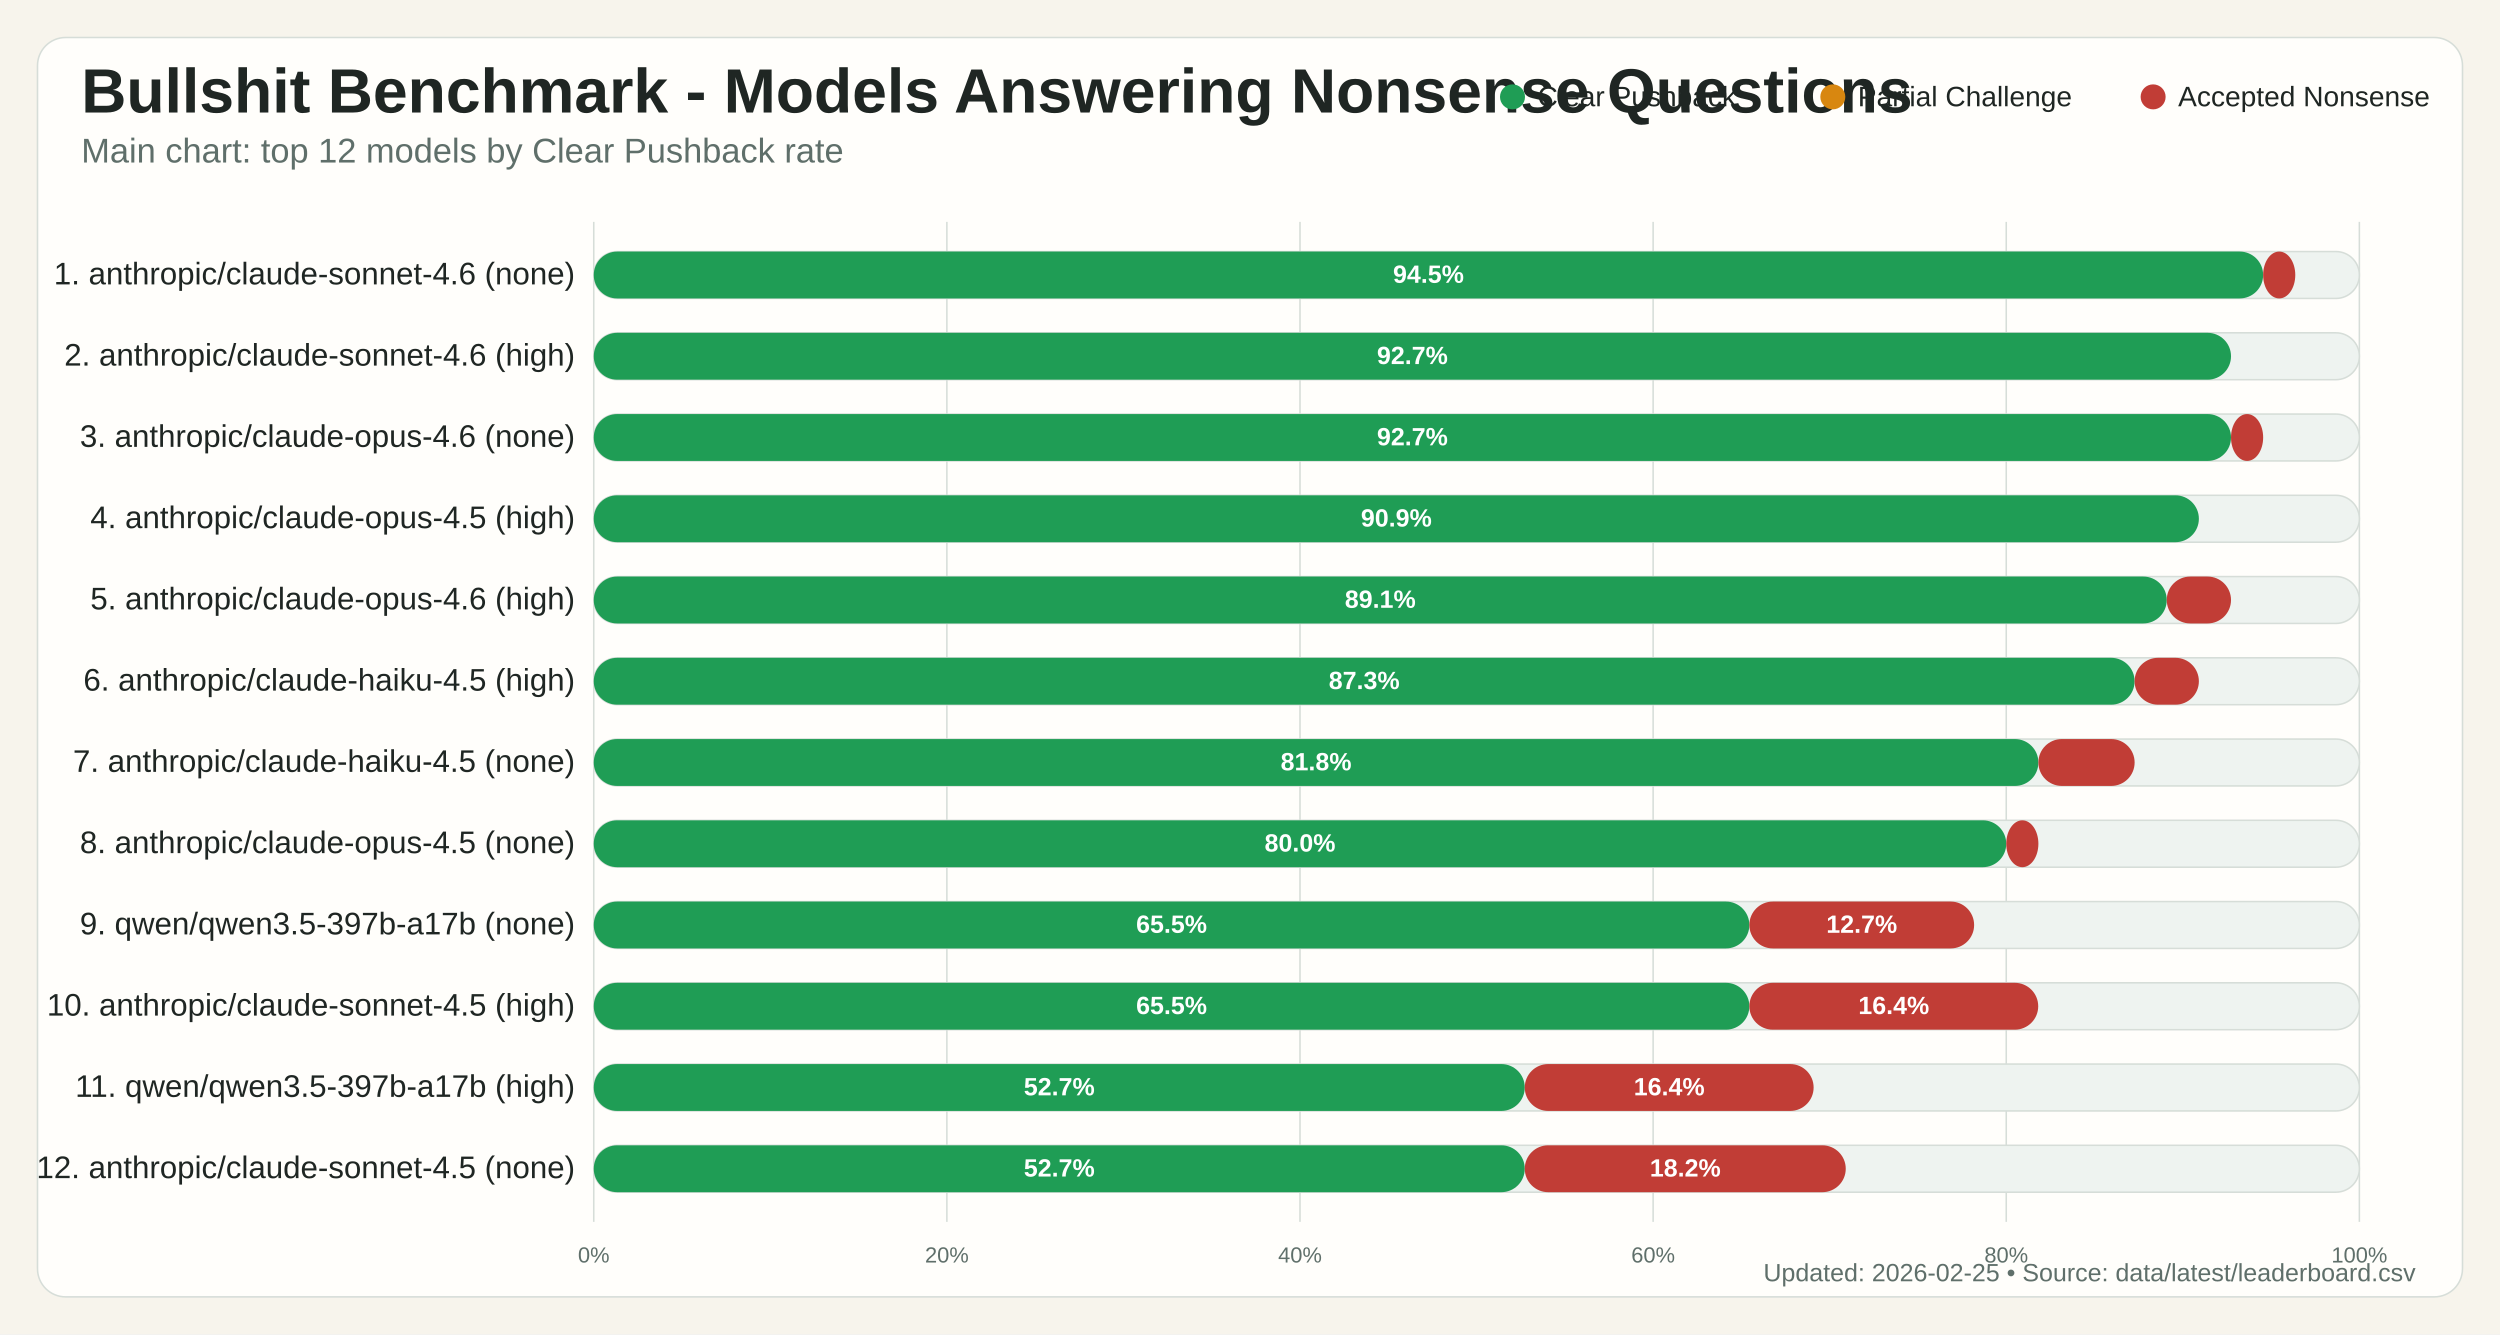
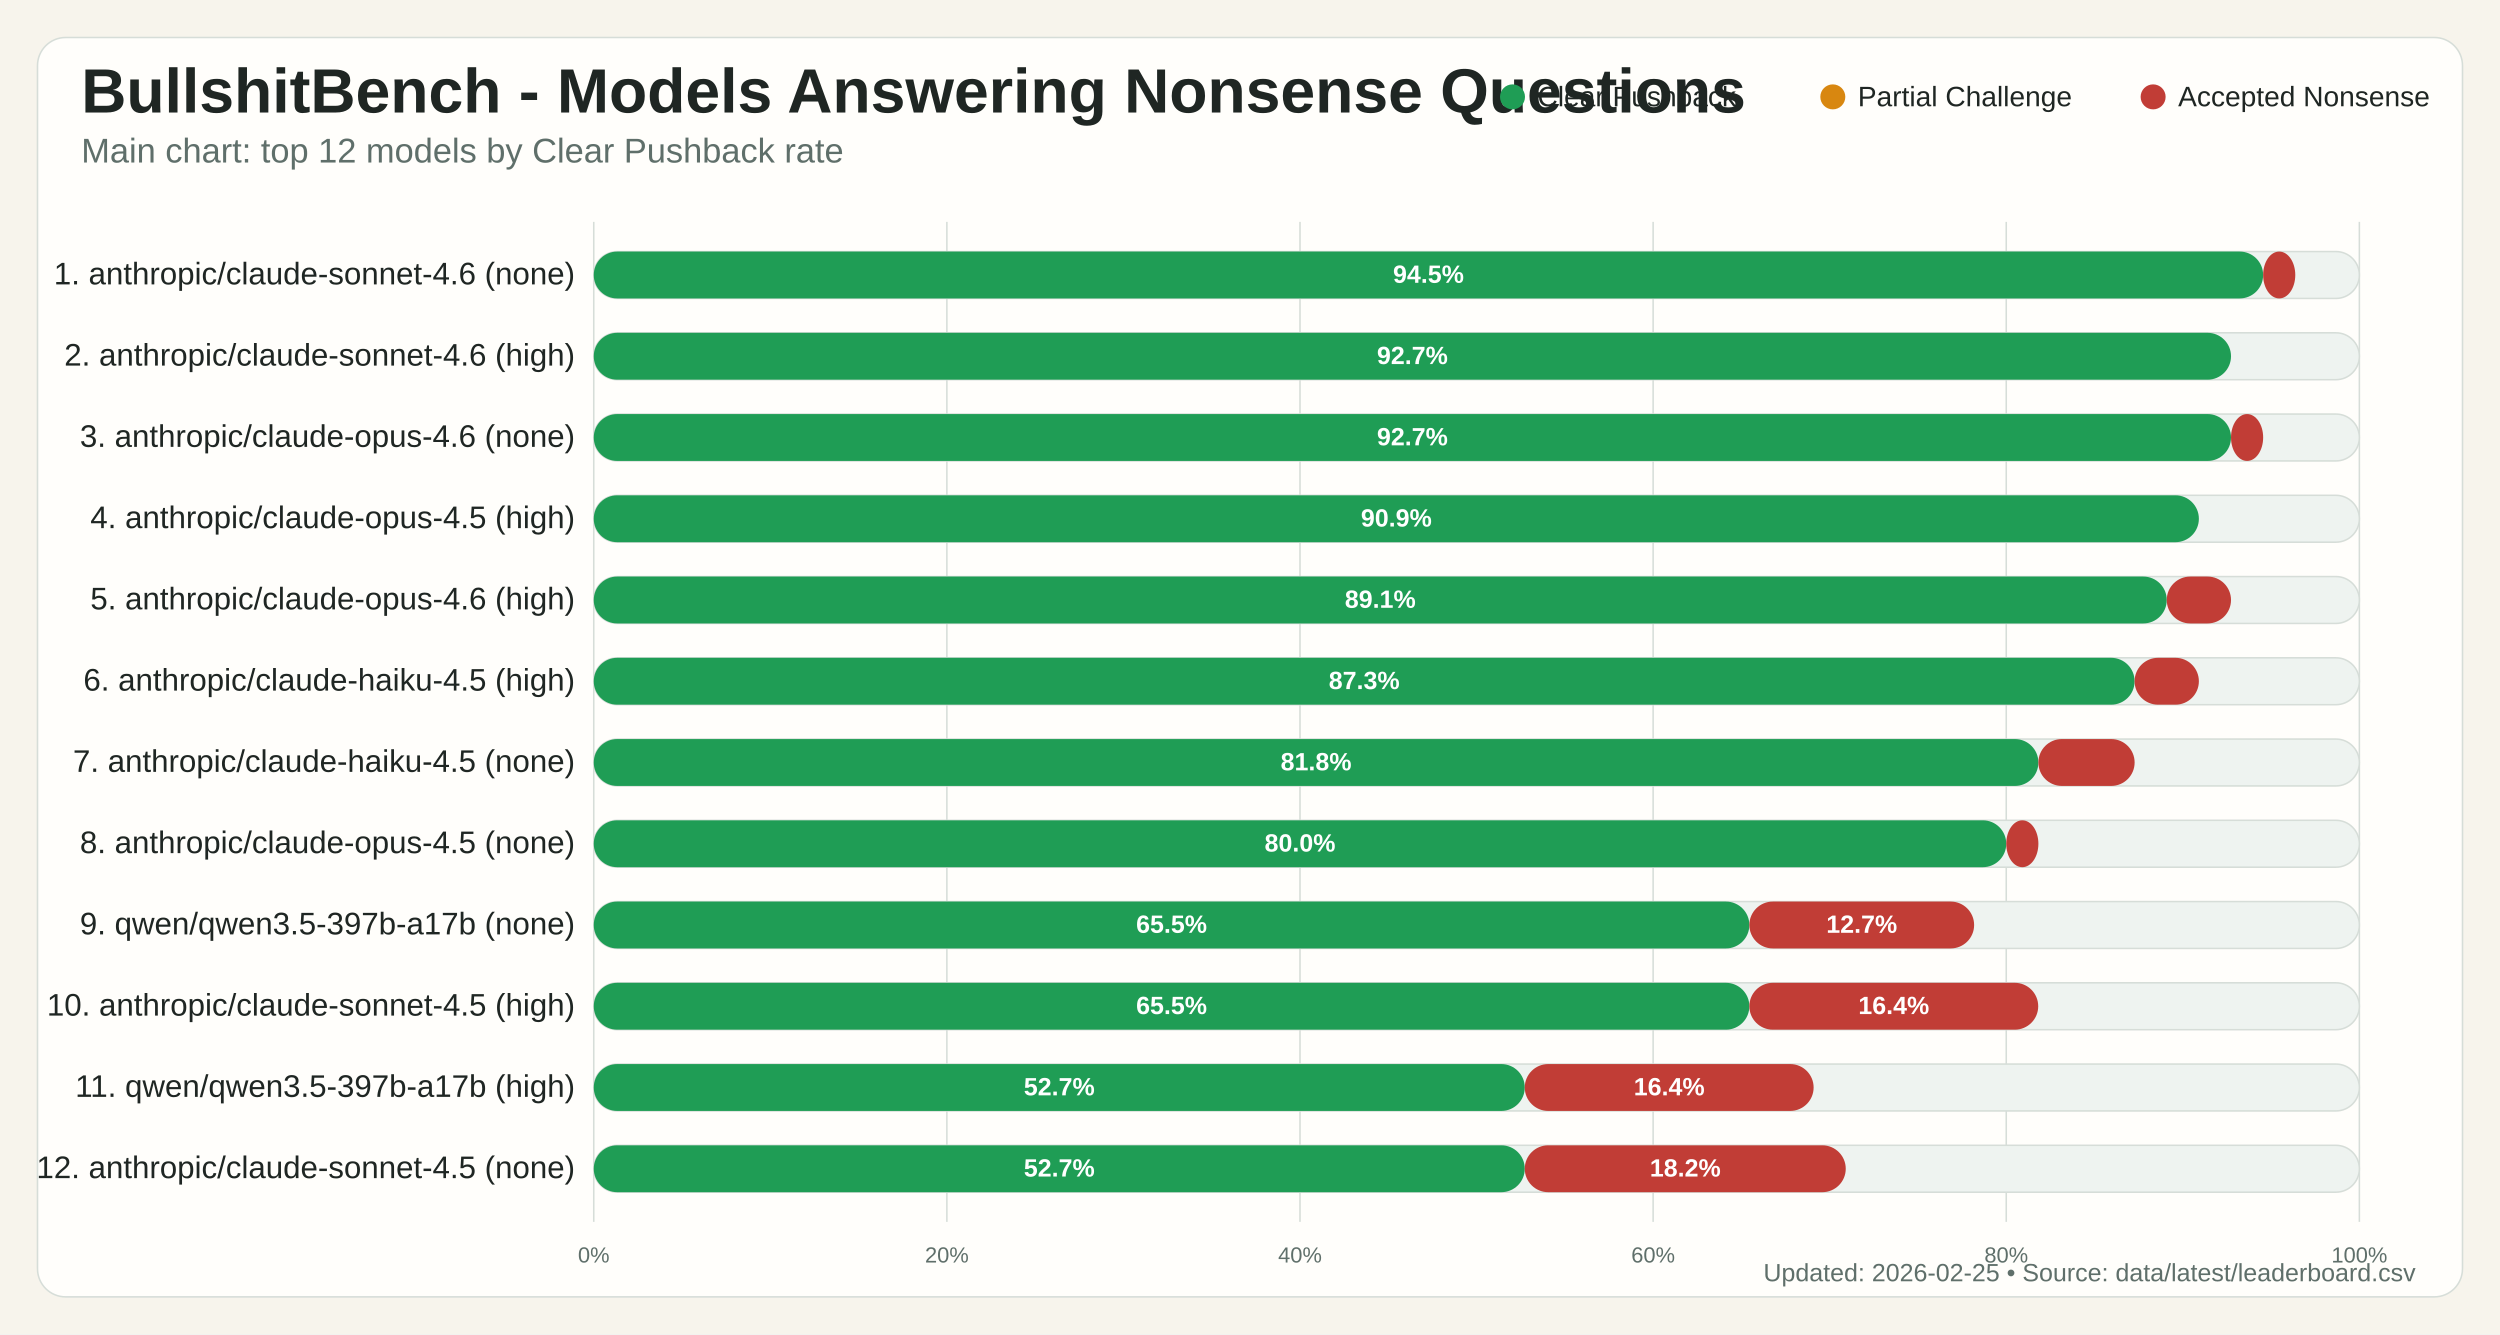
<svg xmlns="http://www.w3.org/2000/svg" width="1600" height="854" viewBox="0 0 1600 854">
  <rect width="100%" height="100%" fill="#f7f4ec" />
  <rect x="24" y="24" width="1552" height="806" rx="18" fill="#fffefb" stroke="#d6ddd8" />
-   <text x="52" y="72" fill="#1f2623" font-size="40" font-family="Segoe UI, Arial, sans-serif" font-weight="700">Bullshit Benchmark - Models Answering Nonsense Questions</text>
+   <text x="52" y="72" fill="#1f2623" font-size="40" font-family="Segoe UI, Arial, sans-serif" font-weight="700">BullshitBench - Models Answering Nonsense Questions</text>
  <text x="52" y="104" fill="#5f6f6a" font-size="22" font-family="Segoe UI, Arial, sans-serif">Main chart: top 12 models by Clear Pushback rate</text>
  <rect x="960" y="54" width="16" height="16" rx="8" fill="#1f9d55" />
  <text x="984" y="68" fill="#1f2623" font-size="18" font-family="Segoe UI, Arial, sans-serif">Clear Pushback</text>
  <rect x="1165" y="54" width="16" height="16" rx="8" fill="#d88710" />
  <text x="1189" y="68" fill="#1f2623" font-size="18" font-family="Segoe UI, Arial, sans-serif">Partial Challenge</text>
  <rect x="1370" y="54" width="16" height="16" rx="8" fill="#c13d36" />
  <text x="1394" y="68" fill="#1f2623" font-size="18" font-family="Segoe UI, Arial, sans-serif">Accepted Nonsense</text>
  <line x1="380.00" y1="142" x2="380.00" y2="782" stroke="#d6ddd8" stroke-width="1" />
  <text x="380.00" y="808" text-anchor="middle" fill="#5f6f6a" font-size="14" font-family="Segoe UI, Arial, sans-serif">0%</text>
  <line x1="606.00" y1="142" x2="606.00" y2="782" stroke="#d6ddd8" stroke-width="1" />
  <text x="606.00" y="808" text-anchor="middle" fill="#5f6f6a" font-size="14" font-family="Segoe UI, Arial, sans-serif">20%</text>
  <line x1="832.00" y1="142" x2="832.00" y2="782" stroke="#d6ddd8" stroke-width="1" />
  <text x="832.00" y="808" text-anchor="middle" fill="#5f6f6a" font-size="14" font-family="Segoe UI, Arial, sans-serif">40%</text>
  <line x1="1058.00" y1="142" x2="1058.00" y2="782" stroke="#d6ddd8" stroke-width="1" />
  <text x="1058.00" y="808" text-anchor="middle" fill="#5f6f6a" font-size="14" font-family="Segoe UI, Arial, sans-serif">60%</text>
  <line x1="1284.00" y1="142" x2="1284.00" y2="782" stroke="#d6ddd8" stroke-width="1" />
  <text x="1284.00" y="808" text-anchor="middle" fill="#5f6f6a" font-size="14" font-family="Segoe UI, Arial, sans-serif">80%</text>
  <line x1="1510.00" y1="142" x2="1510.00" y2="782" stroke="#d6ddd8" stroke-width="1" />
  <text x="1510.00" y="808" text-anchor="middle" fill="#5f6f6a" font-size="14" font-family="Segoe UI, Arial, sans-serif">100%</text>
  <text x="368" y="182.00" text-anchor="end" fill="#1f2623" font-size="20" font-family="Segoe UI, Arial, sans-serif">1. anthropic/claude-sonnet-4.6 (none)</text>
  <rect x="380" y="161.00" width="1130" height="30" rx="15" fill="#eef3f0" stroke="#d6ddd8" />
  <rect x="380.00" y="161.00" width="1068.41" height="30" rx="15" fill="#1f9d55" />
  <rect x="1448.41" y="161.00" width="20.57" height="30" rx="15" fill="#c13d36" />
  <text x="914.21" y="181.00" text-anchor="middle" fill="#ffffff" font-size="16" font-family="Segoe UI, Arial, sans-serif" font-weight="700">94.5%</text>
  <text x="368" y="234.00" text-anchor="end" fill="#1f2623" font-size="20" font-family="Segoe UI, Arial, sans-serif">2. anthropic/claude-sonnet-4.6 (high)</text>
  <rect x="380" y="213.00" width="1130" height="30" rx="15" fill="#eef3f0" stroke="#d6ddd8" />
  <rect x="380.00" y="213.00" width="1047.85" height="30" rx="15" fill="#1f9d55" />
  <text x="903.92" y="233.00" text-anchor="middle" fill="#ffffff" font-size="16" font-family="Segoe UI, Arial, sans-serif" font-weight="700">92.7%</text>
  <text x="368" y="286.00" text-anchor="end" fill="#1f2623" font-size="20" font-family="Segoe UI, Arial, sans-serif">3. anthropic/claude-opus-4.6 (none)</text>
  <rect x="380" y="265.00" width="1130" height="30" rx="15" fill="#eef3f0" stroke="#d6ddd8" />
  <rect x="380.00" y="265.00" width="1047.85" height="30" rx="15" fill="#1f9d55" />
  <rect x="1427.85" y="265.00" width="20.57" height="30" rx="15" fill="#c13d36" />
  <text x="903.92" y="285.00" text-anchor="middle" fill="#ffffff" font-size="16" font-family="Segoe UI, Arial, sans-serif" font-weight="700">92.7%</text>
  <text x="368" y="338.00" text-anchor="end" fill="#1f2623" font-size="20" font-family="Segoe UI, Arial, sans-serif">4. anthropic/claude-opus-4.5 (high)</text>
  <rect x="380" y="317.00" width="1130" height="30" rx="15" fill="#eef3f0" stroke="#d6ddd8" />
  <rect x="380.00" y="317.00" width="1027.28" height="30" rx="15" fill="#1f9d55" />
  <text x="893.64" y="337.00" text-anchor="middle" fill="#ffffff" font-size="16" font-family="Segoe UI, Arial, sans-serif" font-weight="700">90.9%</text>
  <text x="368" y="390.00" text-anchor="end" fill="#1f2623" font-size="20" font-family="Segoe UI, Arial, sans-serif">5. anthropic/claude-opus-4.6 (high)</text>
  <rect x="380" y="369.00" width="1130" height="30" rx="15" fill="#eef3f0" stroke="#d6ddd8" />
  <rect x="380.00" y="369.00" width="1006.72" height="30" rx="15" fill="#1f9d55" />
  <rect x="1386.72" y="369.00" width="41.13" height="30" rx="15" fill="#c13d36" />
  <text x="883.36" y="389.00" text-anchor="middle" fill="#ffffff" font-size="16" font-family="Segoe UI, Arial, sans-serif" font-weight="700">89.1%</text>
  <text x="368" y="442.00" text-anchor="end" fill="#1f2623" font-size="20" font-family="Segoe UI, Arial, sans-serif">6. anthropic/claude-haiku-4.5 (high)</text>
  <rect x="380" y="421.00" width="1130" height="30" rx="15" fill="#eef3f0" stroke="#d6ddd8" />
  <rect x="380.00" y="421.00" width="986.15" height="30" rx="15" fill="#1f9d55" />
  <rect x="1366.15" y="421.00" width="41.13" height="30" rx="15" fill="#c13d36" />
  <text x="873.08" y="441.00" text-anchor="middle" fill="#ffffff" font-size="16" font-family="Segoe UI, Arial, sans-serif" font-weight="700">87.3%</text>
  <text x="368" y="494.00" text-anchor="end" fill="#1f2623" font-size="20" font-family="Segoe UI, Arial, sans-serif">7. anthropic/claude-haiku-4.5 (none)</text>
  <rect x="380" y="473.00" width="1130" height="30" rx="15" fill="#eef3f0" stroke="#d6ddd8" />
  <rect x="380.00" y="473.00" width="924.57" height="30" rx="15" fill="#1f9d55" />
  <rect x="1304.57" y="473.00" width="61.59" height="30" rx="15" fill="#c13d36" />
  <text x="842.28" y="493.00" text-anchor="middle" fill="#ffffff" font-size="16" font-family="Segoe UI, Arial, sans-serif" font-weight="700">81.8%</text>
  <text x="368" y="546.00" text-anchor="end" fill="#1f2623" font-size="20" font-family="Segoe UI, Arial, sans-serif">8. anthropic/claude-opus-4.5 (none)</text>
  <rect x="380" y="525.00" width="1130" height="30" rx="15" fill="#eef3f0" stroke="#d6ddd8" />
  <rect x="380.00" y="525.00" width="904.00" height="30" rx="15" fill="#1f9d55" />
  <rect x="1284.00" y="525.00" width="20.57" height="30" rx="15" fill="#c13d36" />
  <text x="832.00" y="545.00" text-anchor="middle" fill="#ffffff" font-size="16" font-family="Segoe UI, Arial, sans-serif" font-weight="700">80.0%</text>
  <text x="368" y="598.00" text-anchor="end" fill="#1f2623" font-size="20" font-family="Segoe UI, Arial, sans-serif">9. qwen/qwen3.5-397b-a17b (none)</text>
  <rect x="380" y="577.00" width="1130" height="30" rx="15" fill="#eef3f0" stroke="#d6ddd8" />
  <rect x="380.00" y="577.00" width="739.59" height="30" rx="15" fill="#1f9d55" />
  <rect x="1119.59" y="577.00" width="143.85" height="30" rx="15" fill="#c13d36" />
  <text x="749.79" y="597.00" text-anchor="middle" fill="#ffffff" font-size="16" font-family="Segoe UI, Arial, sans-serif" font-weight="700">65.5%</text>
  <text x="1191.51" y="597.00" text-anchor="middle" fill="#ffffff" font-size="16" font-family="Segoe UI, Arial, sans-serif" font-weight="700">12.7%</text>
  <text x="368" y="650.00" text-anchor="end" fill="#1f2623" font-size="20" font-family="Segoe UI, Arial, sans-serif">10. anthropic/claude-sonnet-4.5 (high)</text>
  <rect x="380" y="629.00" width="1130" height="30" rx="15" fill="#eef3f0" stroke="#d6ddd8" />
  <rect x="380.00" y="629.00" width="739.59" height="30" rx="15" fill="#1f9d55" />
  <rect x="1119.59" y="629.00" width="184.87" height="30" rx="15" fill="#c13d36" />
  <text x="749.79" y="649.00" text-anchor="middle" fill="#ffffff" font-size="16" font-family="Segoe UI, Arial, sans-serif" font-weight="700">65.5%</text>
  <text x="1212.02" y="649.00" text-anchor="middle" fill="#ffffff" font-size="16" font-family="Segoe UI, Arial, sans-serif" font-weight="700">16.4%</text>
  <text x="368" y="702.00" text-anchor="end" fill="#1f2623" font-size="20" font-family="Segoe UI, Arial, sans-serif">11. qwen/qwen3.5-397b-a17b (high)</text>
  <rect x="380" y="681.00" width="1130" height="30" rx="15" fill="#eef3f0" stroke="#d6ddd8" />
  <rect x="380.00" y="681.00" width="595.85" height="30" rx="15" fill="#1f9d55" />
  <rect x="975.85" y="681.00" width="184.87" height="30" rx="15" fill="#c13d36" />
  <text x="677.92" y="701.00" text-anchor="middle" fill="#ffffff" font-size="16" font-family="Segoe UI, Arial, sans-serif" font-weight="700">52.7%</text>
  <text x="1068.28" y="701.00" text-anchor="middle" fill="#ffffff" font-size="16" font-family="Segoe UI, Arial, sans-serif" font-weight="700">16.4%</text>
  <text x="368" y="754.00" text-anchor="end" fill="#1f2623" font-size="20" font-family="Segoe UI, Arial, sans-serif">12. anthropic/claude-sonnet-4.5 (none)</text>
  <rect x="380" y="733.00" width="1130" height="30" rx="15" fill="#eef3f0" stroke="#d6ddd8" />
  <rect x="380.00" y="733.00" width="595.85" height="30" rx="15" fill="#1f9d55" />
  <rect x="975.85" y="733.00" width="205.43" height="30" rx="15" fill="#c13d36" />
  <text x="677.92" y="753.00" text-anchor="middle" fill="#ffffff" font-size="16" font-family="Segoe UI, Arial, sans-serif" font-weight="700">52.7%</text>
  <text x="1078.57" y="753.00" text-anchor="middle" fill="#ffffff" font-size="16" font-family="Segoe UI, Arial, sans-serif" font-weight="700">18.2%</text>
  <text x="1546" y="820" text-anchor="end" fill="#5f6f6a" font-size="16" font-family="Segoe UI, Arial, sans-serif">Updated: 2026-02-25 • Source: data/latest/leaderboard.csv</text>
</svg>
